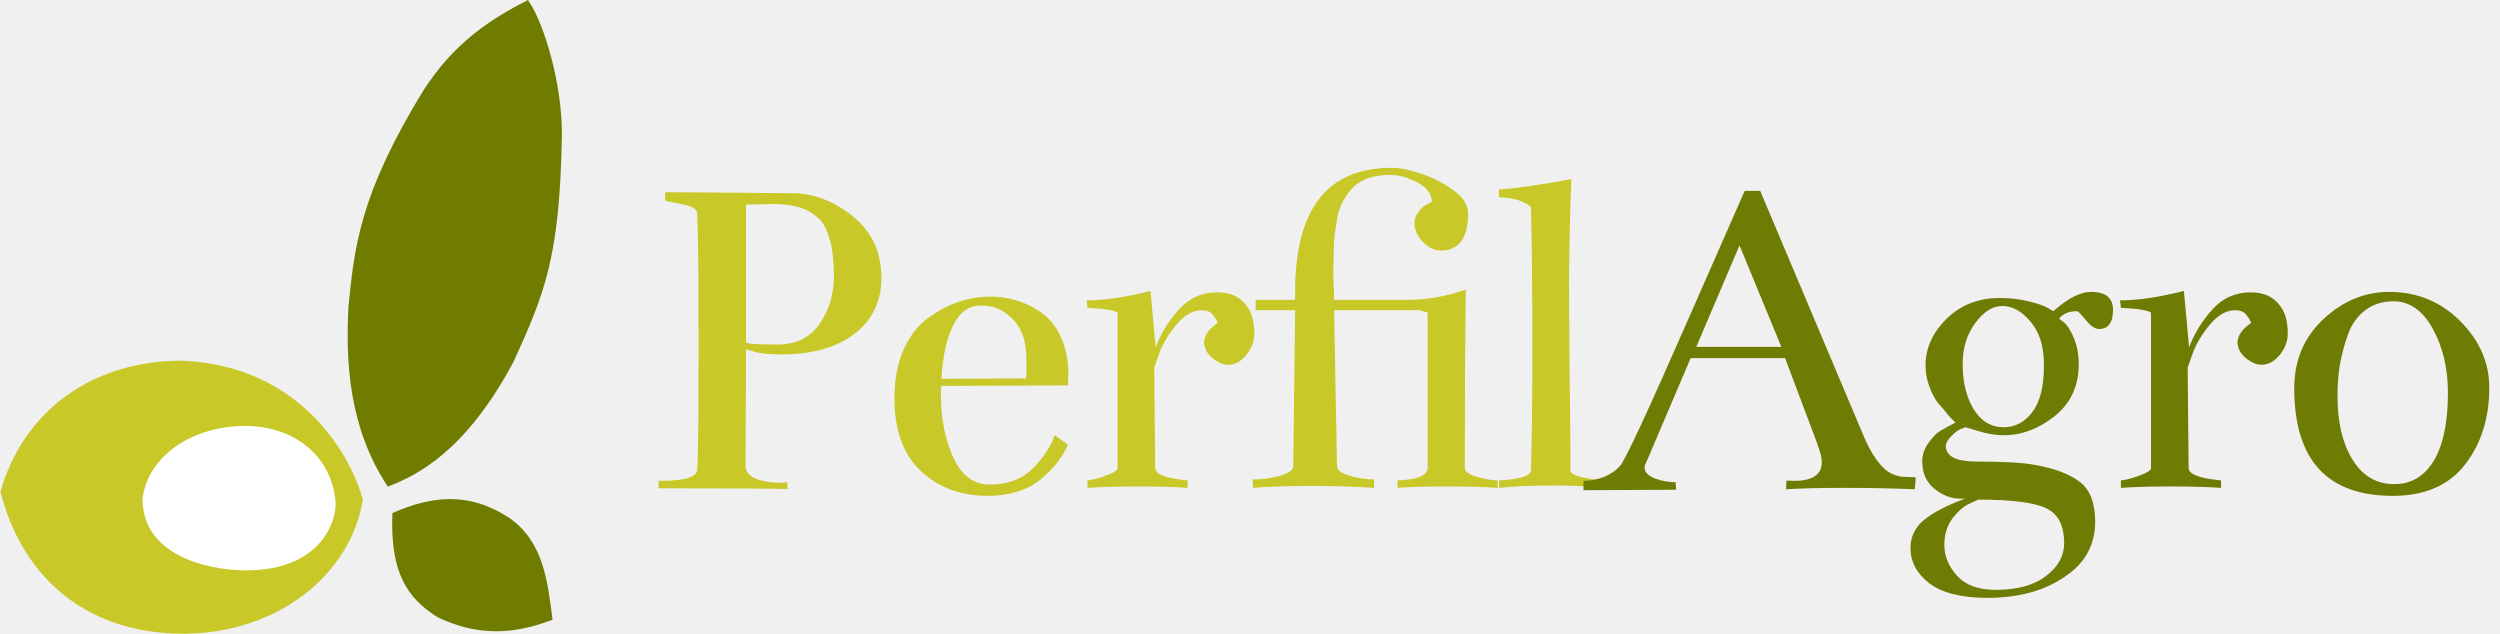
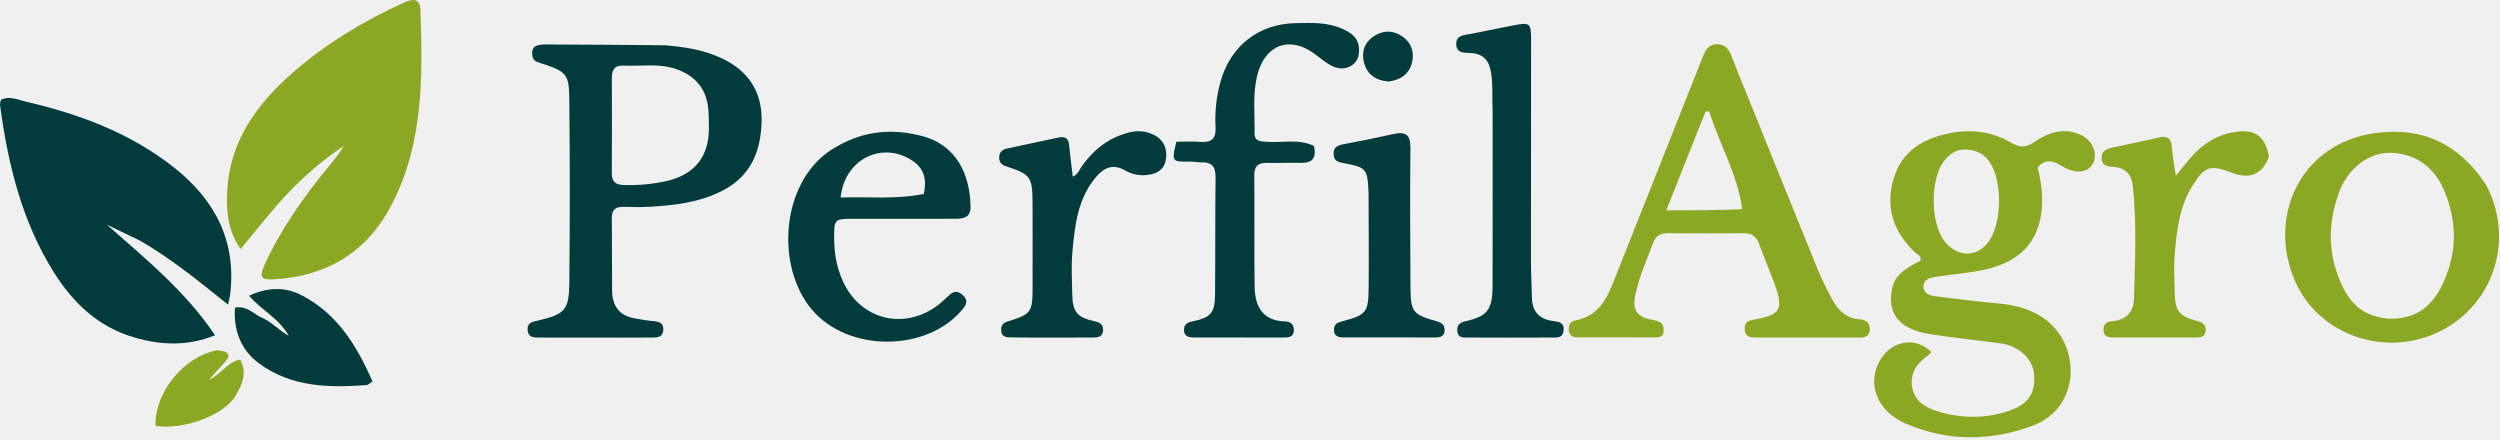
- <svg xmlns="http://www.w3.org/2000/svg" width="2134" height="541" viewBox="0 0 2134 541" fill="none">
-   <path d="M331.625 413.518C299.439 364.242 296.576 309.335 298.941 262.225C303.929 211.909 308.274 166.597 362.901 77.719C379.653 52.365 401.418 26.562 450.143 2C462.698 20.295 478.444 71.327 478.126 115.579C476.227 220.216 463.362 249.976 436.974 308.169C396.169 384.518 355.136 404.246 331.625 413.518Z" fill="#6F7C00" stroke="#6F7C00" stroke-width="3.063" />
-   <path d="M336.443 438.961C368.122 425.275 399.648 420.636 434.215 443.617C462.503 463.445 465.917 496.833 470.006 528.003C437.319 540.26 407.641 541.325 374.563 525.675C348.601 509.541 334.674 488.13 336.443 438.961Z" fill="#6F7C00" stroke="#6F7C00" stroke-width="3.063" />
-   <path d="M308.169 426.686C299.424 393.618 258.645 313.616 155.085 309.403C79.986 309.441 21.602 351.352 2 419.69C18.659 485.829 68.517 538.916 155.908 539.442C237.451 539.366 298.027 488.452 308.169 426.686Z" fill="#C8C828" stroke="#C8C828" stroke-width="3.063" />
-   <path d="M207.759 362.078C245.782 361.362 281.749 382.657 287.593 424.629C290.695 438.936 280.019 488.911 208.582 488.414C174.355 487.842 120.429 474.597 120.105 425.863C124.922 387.284 164.111 362.553 207.759 362.078Z" fill="white" stroke="#C8C828" stroke-width="3.063" />
-   <path d="M752.347 237.126C752.347 257.184 744.725 273.096 729.481 284.863C714.237 296.631 693.377 302.514 666.901 302.514C657.541 302.514 650.186 301.846 644.837 300.508L636.814 298.102L636.413 397.588C636.413 402.402 639.221 406.012 644.837 408.419C650.454 410.826 657.273 412.029 665.296 412.029C667.436 412.029 669.709 411.895 672.116 411.628V417.645C672.116 417.11 635.477 416.843 562.2 416.843V410.425C562.2 410.425 562.868 410.425 564.206 410.425C584.263 410.425 594.56 407.349 595.094 401.198C595.897 393.175 596.298 358.275 596.298 296.497C596.298 234.452 595.897 196.209 595.094 181.767C594.827 178.29 590.281 175.75 581.455 174.145L567.816 171.337V164.116C583.595 164.116 603.92 164.25 628.791 164.517C653.663 164.785 669.442 164.919 676.127 164.919C694.313 164.919 711.563 171.471 727.876 184.575C744.19 197.679 752.347 215.196 752.347 237.126ZM711.83 237.126C711.83 228.836 711.429 221.882 710.627 216.266C710.092 210.383 708.621 204.365 706.214 198.214C704.075 192.063 700.33 187.116 694.982 183.372C689.9 179.36 683.348 176.686 675.325 175.349C670.779 174.546 665.163 174.145 658.477 174.145C656.07 174.145 652.459 174.279 647.646 174.546C642.832 174.546 639.221 174.546 636.814 174.546V292.084C636.814 293.421 645.774 294.09 663.692 294.09C679.203 294.09 690.97 288.474 698.993 277.242C707.284 265.742 711.563 252.37 711.83 237.126ZM803.614 323.374L875.822 322.973C876.089 318.427 876.223 314.148 876.223 310.136C876.223 301.846 875.554 295.16 874.217 290.078C872.078 281.521 867.665 274.567 860.979 269.219C854.561 263.602 846.538 260.794 836.91 260.794C827.015 260.794 819.259 266.41 813.643 277.643C808.027 288.875 804.684 304.119 803.614 323.374ZM803.213 329.392V338.217C803.213 357.472 806.69 374.856 813.643 390.367C820.864 405.878 831.16 413.634 844.532 413.634C860.043 413.634 872.345 409.087 881.438 399.995C890.531 390.902 896.815 381.408 900.292 371.513L911.524 379.536C907.513 389.698 899.757 399.593 888.258 409.221C876.758 418.581 861.648 423.262 842.927 423.262C820.195 423.262 801.207 416.174 785.963 402C770.987 387.826 763.499 367.234 763.499 340.223C763.499 324.444 766.039 310.671 771.121 298.904C776.469 286.869 783.423 277.776 791.981 271.625C800.806 265.207 809.631 260.527 818.457 257.585C827.282 254.643 836.375 253.172 845.735 253.172C860.177 253.172 873.549 257.05 885.851 264.806C898.42 272.561 906.577 285.131 910.321 302.514C911.391 307.863 911.926 313.212 911.926 318.56C911.926 321.502 911.792 324.979 911.524 328.99L803.213 329.392ZM1039.01 249.562C1049.17 249.562 1056.93 252.637 1062.28 258.789C1067.89 264.672 1070.7 273.23 1070.7 284.462C1070.7 291.148 1068.43 297.299 1063.88 302.915C1059.34 308.532 1054.12 311.34 1048.24 311.34C1043.96 311.34 1039.55 309.468 1035 305.723C1030.45 301.979 1028.05 297.567 1027.78 292.485C1027.78 286.602 1031.66 280.986 1039.41 275.637C1038.61 273.23 1037.14 270.823 1035 268.416C1033.13 266.009 1030.05 264.806 1025.77 264.806C1018.28 264.806 1011.06 268.951 1004.11 277.242C997.425 285.265 992.611 293.288 989.669 301.311L985.256 313.747L986.059 399.593C986.326 404.942 995.553 408.419 1013.74 410.023V416.442C1002.51 415.64 987.931 415.238 970.013 415.238C953.164 415.238 939.258 415.64 928.293 416.442V410.023C932.304 409.756 937.519 408.419 943.938 406.012C950.624 403.605 953.967 401.465 953.967 399.593V266.812C950.49 264.672 941.932 263.335 928.293 262.8L927.49 256.382C942.734 256.382 960.92 253.707 982.047 248.359L986.46 296.497C990.739 284.997 997.291 274.3 1006.12 264.405C1014.94 254.51 1025.91 249.562 1039.01 249.562ZM1253.15 182.168C1253.15 203.296 1245.39 213.859 1229.88 213.859C1224.53 213.859 1219.45 211.452 1214.64 206.639C1209.82 201.557 1207.42 196.209 1207.42 190.592C1207.42 187.116 1208.62 183.773 1211.03 180.564C1213.43 177.354 1215.97 175.215 1218.65 174.145L1222.26 172.139C1221.99 165.453 1217.85 159.971 1209.82 155.692C1201.8 151.413 1194.04 149.274 1186.56 149.274C1179.6 149.274 1173.45 150.21 1168.1 152.082C1162.75 153.954 1158.47 156.494 1155.27 159.704C1152.06 162.913 1149.25 166.657 1146.84 170.936C1144.43 175.215 1142.7 179.895 1141.63 184.976C1140.82 190.058 1140.02 195.273 1139.22 200.621C1138.68 205.97 1138.42 211.319 1138.42 216.667C1138.42 222.016 1138.28 227.097 1138.02 231.911C1138.02 234.318 1138.15 238.062 1138.42 243.144C1138.68 247.957 1138.82 252.236 1138.82 255.98H1200.6C1217.98 255.98 1234.83 253.039 1251.14 247.155C1250.61 293.421 1250.34 344.368 1250.34 399.995C1250.61 402.669 1254.22 405.076 1261.17 407.215C1268.12 409.087 1273.87 410.023 1278.42 410.023V416.442C1267.45 415.64 1252.88 415.238 1234.69 415.238C1217.31 415.238 1203.4 415.64 1192.97 416.442V410.023C1209.29 409.489 1217.85 406.146 1218.65 399.995V266.812C1214.9 265.742 1212.63 265.073 1211.83 264.806H1138.82L1141.23 397.588C1141.23 401.064 1144.7 403.872 1151.66 406.012C1158.88 408.151 1165.96 409.221 1172.92 409.221V416.442C1157.14 415.372 1139.22 414.837 1119.16 414.837C1099.1 414.837 1082.52 415.372 1069.42 416.442V409.221C1077.98 409.221 1085.87 408.151 1093.09 406.012C1100.31 403.605 1103.92 401.064 1103.92 398.39L1105.52 264.806H1071.83V255.98H1105.52C1105.52 253.841 1105.52 251.568 1105.52 249.161C1105.52 178.558 1132.93 143.256 1187.76 143.256C1195.25 143.256 1203.8 144.995 1213.43 148.471C1223.33 151.68 1232.42 156.361 1240.71 162.512C1249 168.395 1253.15 174.947 1253.15 182.168ZM1341.32 152.884C1340.25 178.558 1339.58 207.441 1339.31 239.533C1339.31 252.37 1339.45 276.439 1339.72 311.741C1340.25 346.775 1340.52 376.728 1340.52 401.599C1341.05 404.274 1344.66 406.279 1351.35 407.617C1358.04 408.954 1363.65 409.756 1368.2 410.023V416.442C1356.43 415.105 1342.39 414.436 1326.08 414.436C1307.09 414.436 1291.58 415.105 1279.54 416.442V410.023C1297.19 409.221 1306.29 406.413 1306.82 401.599C1307.62 376.193 1308.02 341.025 1308.02 296.096C1308.02 248.225 1307.62 208.377 1306.82 176.552C1300.14 171.203 1291.04 168.529 1279.54 168.529V161.709C1293.72 160.907 1314.31 157.965 1341.32 152.884Z" fill="#C8C828" />
-   <path d="M1523.77 305.723H1443.13L1405.02 395.181C1404.22 396.518 1403.82 397.855 1403.82 399.192C1403.82 402.936 1406.76 406.012 1412.65 408.419C1418.53 410.558 1424.41 411.628 1430.3 411.628L1430.7 418.047L1351.67 418.448V410.425C1351.94 410.425 1352.21 410.425 1352.47 410.425C1357.55 410.425 1363.04 409.355 1368.92 407.215C1374.8 404.808 1379.48 401.599 1382.96 397.588C1387.51 392.239 1406.36 351.722 1439.52 276.038L1489.27 162.913H1502.5L1590.36 371.112C1597.84 389.03 1606 400.128 1614.83 404.407C1617.23 405.477 1619.77 406.279 1622.45 406.814C1625.12 407.082 1627.66 407.215 1630.07 407.215C1632.48 407.215 1634.22 407.349 1635.29 407.617L1634.48 417.645C1616.57 416.843 1596.37 416.442 1573.91 416.442C1553.58 416.442 1537.14 416.843 1524.57 417.645L1524.97 410.023C1524.97 410.291 1527.38 410.425 1532.19 410.425C1541.82 410.425 1548.5 408.151 1552.25 403.605C1554.12 401.465 1555.06 398.524 1555.06 394.78C1555.06 391.303 1554.25 387.425 1552.65 383.146L1550.64 377.129L1523.77 305.723ZM1447.95 296.096H1520.56L1484.85 209.447L1447.95 296.096ZM1791.66 280.852C1788.45 280.852 1784.7 278.311 1780.42 273.23C1776.41 268.149 1773.87 265.608 1772.8 265.608C1766.12 265.608 1761.03 267.748 1757.56 272.027L1762.37 275.637C1765.05 278.044 1767.72 282.457 1770.39 288.875C1773.07 295.293 1774.41 302.648 1774.41 310.938C1774.41 329.659 1767.45 344.502 1753.55 355.467C1739.91 366.164 1725.6 371.513 1710.62 371.513C1703.4 371.513 1696.05 370.309 1688.56 367.902L1677.73 364.693L1673.32 366.298C1670.64 367.635 1667.97 369.774 1665.29 372.716C1662.62 375.391 1661.15 378.065 1660.88 380.739C1661.15 389.565 1669.84 393.977 1686.95 393.977C1710.49 393.977 1727.07 394.913 1736.7 396.785C1753.55 399.727 1766.38 404.541 1775.21 411.227C1784.03 417.913 1788.45 429.279 1788.45 445.325C1788.45 465.383 1779.62 481.161 1761.97 492.661C1744.59 504.428 1722.79 510.312 1696.58 510.312C1674.39 510.312 1657.8 506.167 1646.84 497.876C1636.14 489.586 1630.79 479.557 1630.79 467.79C1630.79 458.162 1634.67 450.139 1642.43 443.72C1650.45 437.302 1662.08 431.285 1677.33 425.668C1677.06 425.668 1676.39 425.668 1675.32 425.668C1674.25 425.668 1673.58 425.668 1673.32 425.668C1665.56 425.668 1658.21 422.86 1651.25 417.244C1644.3 411.628 1640.82 403.739 1640.82 393.576C1640.82 388.227 1642.56 383.146 1646.04 378.332C1649.51 373.251 1652.86 369.774 1656.07 367.902C1659.54 365.763 1663.96 363.356 1669.3 360.682C1668.23 359.879 1666.23 357.873 1663.29 354.664C1660.61 351.188 1657.67 347.711 1654.46 344.234C1651.52 340.49 1648.98 335.676 1646.84 329.793C1644.7 323.909 1643.63 318.026 1643.63 312.142C1643.63 297.166 1649.65 283.794 1661.68 272.027C1673.72 260.259 1688.83 254.376 1707.01 254.376C1715.84 254.376 1723.99 255.312 1731.48 257.184C1739.24 259.056 1744.72 260.928 1747.93 262.8L1752.74 265.608C1765.05 254.643 1775.74 249.161 1784.84 249.161C1797.41 249.161 1803.69 254.242 1803.69 264.405C1803.69 275.37 1799.68 280.852 1791.66 280.852ZM1744.72 311.741C1744.72 295.962 1740.98 283.66 1733.49 274.835C1726 265.742 1717.84 261.195 1709.02 261.195C1700.99 261.195 1693.37 266.009 1686.15 275.637C1678.93 285.265 1675.32 297.032 1675.32 310.938C1675.32 325.915 1678.4 338.618 1684.55 349.048C1690.97 359.478 1699.52 364.693 1710.22 364.693C1720.12 364.693 1728.27 360.414 1734.69 351.856C1741.38 343.298 1744.72 329.926 1744.72 311.741ZM1761.97 463.778C1761.97 448.534 1756.76 438.505 1746.33 433.692C1736.16 428.878 1716.91 426.471 1688.56 426.471L1681.74 429.68C1676.93 431.552 1671.98 435.697 1666.9 442.116C1662.08 448.534 1659.68 456.156 1659.68 464.981C1659.68 474.609 1663.29 483.435 1670.51 491.458C1677.73 499.481 1688.69 503.492 1703.4 503.492C1722.12 503.492 1736.56 499.481 1746.73 491.458C1756.89 483.702 1761.97 474.475 1761.97 463.778ZM1921.15 249.562C1931.31 249.562 1939.07 252.637 1944.41 258.789C1950.03 264.672 1952.84 273.23 1952.84 284.462C1952.84 291.148 1950.57 297.299 1946.02 302.915C1941.47 308.532 1936.26 311.34 1930.37 311.34C1926.1 311.34 1921.68 309.468 1917.14 305.723C1912.59 301.979 1910.18 297.567 1909.92 292.485C1909.92 286.602 1913.79 280.986 1921.55 275.637C1920.75 273.23 1919.28 270.823 1917.14 268.416C1915.26 266.009 1912.19 264.806 1907.91 264.806C1900.42 264.806 1893.2 268.951 1886.25 277.242C1879.56 285.265 1874.75 293.288 1871.81 301.311L1867.39 313.747L1868.2 399.593C1868.46 404.942 1877.69 408.419 1895.88 410.023V416.442C1884.64 415.64 1870.07 415.238 1852.15 415.238C1835.3 415.238 1821.39 415.64 1810.43 416.442V410.023C1814.44 409.756 1819.66 408.419 1826.07 406.012C1832.76 403.605 1836.1 401.465 1836.1 399.593V266.812C1832.63 264.672 1824.07 263.335 1810.43 262.8L1809.63 256.382C1824.87 256.382 1843.06 253.707 1864.18 248.359L1868.6 296.497C1872.88 284.997 1879.43 274.3 1888.25 264.405C1897.08 254.51 1908.04 249.562 1921.15 249.562ZM2043.82 413.233C2058.26 413.233 2069.49 406.547 2077.52 393.175C2085.54 379.803 2089.55 360.548 2089.55 335.409C2089.55 314.549 2085.27 296.363 2076.72 280.852C2068.16 265.073 2056.93 257.184 2043.02 257.184C2033.66 257.184 2025.64 259.725 2018.95 264.806C2012.26 269.887 2007.32 276.84 2004.11 285.666C2001.16 294.224 1998.89 302.782 1997.29 311.34C1995.95 319.898 1995.28 328.857 1995.28 338.217C1995.28 360.414 1999.56 378.466 2008.12 392.373C2016.68 406.279 2028.58 413.233 2043.82 413.233ZM2039.41 249.161C2063.21 249.161 2083.4 257.451 2099.98 274.032C2116.56 290.613 2124.85 309.601 2124.85 330.996C2124.85 356.937 2117.9 378.867 2103.99 396.785C2090.09 414.436 2069.63 423.262 2042.62 423.262C1986.46 423.262 1958.37 392.64 1958.37 331.397C1958.37 307.596 1966.67 287.939 1983.25 272.428C1999.83 256.916 2018.55 249.161 2039.41 249.161Z" fill="#6E7C03" />
+ <svg xmlns="http://www.w3.org/2000/svg" width="864" height="152" viewBox="0 0 864 152" fill="none">
+   <path d="M48.349 83.149C44.343 81.187 40.65 79.418 36.956 77.649C50.26 89.459 64.041 100.53 74.315 115.879C64.615 119.764 55.487 119.266 46.396 116.62C34.084 113.036 25.349 104.818 18.684 94.222C7.548 76.516 2.751 56.731 0.014 36.303C-0.067 35.701 0.234 35.049 0.351 34.448C3.383 33.063 6.106 34.479 8.741 35.087C27.391 39.386 45.096 45.958 60.284 58.005C74.415 69.214 81.808 83.502 79.517 101.957C79.42 102.737 79.201 103.502 78.825 105.287C68.759 97.237 59.295 89.444 48.349 83.149Z" fill="#023B3B" />
+   <path d="M92.561 74.663C89.407 78.451 86.5 81.981 83.141 86.058C78.684 79.583 78.208 72.98 78.492 66.449C79.246 49.078 88.584 36.151 101.085 25.192C112.549 15.143 125.496 7.328 139.357 0.997C142.426 -0.405 145.155 -0.919 145.308 3.509C146.101 26.371 146.378 49.201 135.556 70.365C127.069 86.963 113.264 95.417 94.819 96.522C90.141 96.802 89.486 95.789 91.516 91.347C97.301 78.684 105.352 67.49 114.175 56.808C115.854 54.775 117.499 52.715 118.868 50.386C108.925 57.046 100.319 65.128 92.561 74.663Z" fill="#8AA823" />
+   <path d="M704.211 57.827C705.749 64.03 706.375 70.067 705.066 75.955C702.644 86.853 694.482 91.573 684.338 93.515C679.286 94.483 674.125 94.874 669.036 95.668C667.075 95.974 664.761 96.478 664.752 99.027C664.744 101.607 667.163 102.156 669.053 102.407C676.449 103.392 683.867 104.237 691.295 104.944C703.425 106.097 711.666 111.854 714.603 121.44C717.856 132.061 713.224 143.034 702.906 146.955C688.211 152.54 673.213 152.653 658.637 146.405C648.626 142.114 645.042 132.461 649.79 124.426C653.805 117.632 662.173 116.233 667.438 121.654C667.007 122.106 666.632 122.651 666.124 123.006C662.443 125.577 660.115 129.024 660.788 133.558C661.505 138.395 665.155 140.79 669.562 142.14C677.749 144.649 685.964 144.754 694.096 142.046C701.122 139.707 703.623 135.812 702.924 128.948C702.416 123.962 697.575 119.513 691.557 118.693C683.323 117.571 675.04 116.77 666.84 115.449C656.356 113.76 652.122 108.367 653.916 99.689C655.043 94.24 659.68 92.33 663.75 90.037C664.028 88.327 662.661 88.004 661.874 87.26C654.319 80.121 651.406 71.546 654.524 61.48C657.474 51.955 664.906 47.751 674.153 45.971C681.664 44.526 688.818 45.589 695.342 49.469C698.284 51.219 700.447 50.871 703.058 49.078C707.608 45.954 712.528 44.185 718.126 46.192C722.817 47.874 725.262 52.657 723.345 56.472C721.785 59.577 717.439 60.226 713.209 57.726C710.19 55.942 707.353 54.291 704.211 57.827ZM678.846 51.641C675.774 51.793 673.537 53.393 671.766 55.762C667.036 62.091 667.151 77.109 671.965 83.303C676.458 89.085 683.536 89.06 687.47 83.248C691.926 76.663 692.039 62.419 687.624 55.973C685.718 53.19 683.027 51.711 678.846 51.641Z" fill="#8AA823" />
+   <path d="M229.663 15.643C236.788 16.194 243.311 17.264 249.447 20.151C258.503 24.411 263.328 31.567 263.214 41.48C263.094 51.846 259.702 60.752 249.726 65.873C241.826 69.929 233.275 70.987 224.598 71.447C221.608 71.606 218.6 71.59 215.606 71.478C212.65 71.367 211.391 72.563 211.434 75.585C211.552 83.911 211.445 92.24 211.544 100.566C211.605 105.702 214.017 109.099 219.295 110.028C221.421 110.402 223.555 110.783 225.702 110.968C227.73 111.142 229.377 111.524 229.233 114.071C229.104 116.359 227.485 116.641 225.713 116.653C221.716 116.682 217.719 116.687 213.722 116.687C204.728 116.686 195.735 116.685 186.741 116.662C184.735 116.656 182.482 116.839 182.336 113.929C182.21 111.444 184.071 111.215 185.966 110.771C195.239 108.602 196.668 107.201 196.763 97.668C196.972 76.685 196.969 55.697 196.76 34.715C196.666 25.31 195.953 24.744 186.138 21.58C184.272 20.979 183.919 19.89 183.916 18.263C183.912 16.642 184.767 15.824 186.265 15.564C186.919 15.45 187.588 15.359 188.249 15.362C201.903 15.425 215.557 15.502 229.663 15.643ZM215.224 22.668C212.006 22.595 211.443 24.62 211.452 27.266C211.489 38.077 211.519 48.888 211.436 59.698C211.414 62.643 212.548 63.853 215.532 63.944C220.558 64.096 225.55 63.656 230.383 62.556C237.909 60.844 243.351 56.47 244.678 48.43C245.186 45.348 244.998 42.123 244.881 38.972C244.59 31.097 240.522 26.01 232.969 23.643C227.422 21.905 221.74 22.935 215.224 22.668Z" fill="#023B3B" />
+   <path d="M604.35 34.223C612.433 54.167 620.311 73.783 628.298 93.354C629.739 96.888 631.512 100.303 633.338 103.66C635.33 107.321 638.112 110.016 642.624 110.355C644.839 110.521 646.485 111.537 646.173 114.178C645.867 116.777 643.843 116.652 642.02 116.655C630.357 116.68 618.695 116.67 607.032 116.657C604.927 116.655 602.986 116.497 602.947 113.577C602.913 110.983 604.664 110.75 606.542 110.403C615.222 108.798 616.384 106.937 613.496 98.722C611.786 93.856 609.698 89.123 607.918 84.28C606.994 81.765 605.501 80.572 602.727 80.601C593.898 80.695 585.067 80.655 576.237 80.601C573.748 80.585 572.204 81.598 571.318 83.958C569.042 90.024 566.358 95.918 565.086 102.358C564.183 106.928 565.733 109.397 570.143 110.349C571.28 110.595 572.474 110.768 573.508 111.258C574.908 111.922 575.017 113.361 574.932 114.716C574.837 116.226 573.676 116.596 572.452 116.599C563.29 116.62 554.127 116.613 544.965 116.579C543.484 116.573 542.4 115.899 542.183 114.287C541.952 112.57 542.625 111.081 544.271 110.784C553.635 109.091 556.036 101.392 558.936 94.093C568.771 69.336 578.609 44.58 588.414 19.812C589.379 17.374 590.363 15.206 593.562 15.29C596.695 15.373 597.708 17.506 598.644 19.959C600.425 24.624 602.33 29.241 604.35 34.223ZM602.109 72.293C600.506 60.23 594.235 49.856 590.716 38.486C590.289 38.505 589.862 38.526 589.435 38.545C585.017 49.659 580.6 60.773 575.862 72.691C585.282 72.691 593.374 72.691 602.109 72.293Z" fill="#8AA823" />
+   <path d="M859.04 63.618C869.151 82.321 862.157 104.842 843.573 114.336C825.164 123.74 801.896 116.337 793.392 97.632C783.309 75.454 794.707 49.637 820.819 45.993C837.124 43.718 849.732 49.712 859.04 63.618ZM824.935 110.083C833.796 110.704 839.976 106.628 843.822 98.923C849.089 88.372 849.37 77.424 845.029 66.588C841.761 58.431 835.627 53.194 826.526 52.804C818.823 52.474 811.311 58.189 808.258 66.755C804.245 78.017 804.479 89.235 810.134 100.051C813.105 105.734 817.574 109.316 824.935 110.083Z" fill="#8AA823" />
+   <path d="M454.111 50.441C455.095 54.83 453.324 56.391 449.449 56.286C445.623 56.182 441.79 56.386 437.964 56.289C434.856 56.21 433.452 57.344 433.484 60.654C433.605 73.474 433.408 86.297 433.602 99.114C433.709 106.141 436.528 110.867 444.059 111.078C446.003 111.132 447.223 112.097 447.156 114.175C447.079 116.54 445.293 116.641 443.586 116.644C433.263 116.662 422.94 116.65 412.618 116.634C410.827 116.631 409.193 116.298 409.182 114.005C409.172 111.875 410.604 111.38 412.426 110.998C418.438 109.736 419.863 108.102 419.925 101.848C420.059 88.363 419.939 74.875 420.1 61.39C420.142 57.879 419.043 56.021 415.343 56.105C413.855 56.139 412.36 55.82 410.872 55.85C405.055 55.968 404.87 55.732 406.557 48.986C409.217 48.986 412.03 48.808 414.81 49.03C418.621 49.334 420.302 48.026 420.094 43.98C419.82 38.652 420.362 33.348 421.824 28.171C425.316 15.809 435.024 8.228 447.803 7.993C453.29 7.892 458.8 7.625 464.006 9.995C467.045 11.378 469.524 13.113 469.673 16.847C469.772 19.343 469.133 21.57 466.834 22.81C463.609 24.55 460.715 23.33 458.016 21.387C456.8 20.513 455.624 19.584 454.424 18.687C445.901 12.311 437.367 15.282 434.614 25.626C432.828 32.336 433.701 39.203 433.574 46.008C433.519 48.934 435.625 48.82 437.712 48.998C443.112 49.459 448.644 47.841 454.111 50.441Z" fill="#023B3B" />
+   <path d="M289.51 50.467C298.852 45.144 308.432 44.426 318.318 46.919C330.821 50.074 335.256 60.637 335.423 71.463C335.482 75.278 332.864 75.606 329.991 75.605C318.332 75.602 306.672 75.603 295.013 75.609C288.26 75.612 288.252 75.725 288.289 82.692C288.317 87.768 289.219 92.583 291.319 97.224C297.102 110.004 311.444 114.129 323.089 106.226C324.865 105.02 326.449 103.506 328.016 102.022C329.677 100.45 331.149 100.5 332.789 102.049C334.52 103.684 334.171 105.024 332.77 106.748C320.636 121.678 293.367 121.878 280.727 107.159C267.438 91.685 269.892 60.848 289.51 50.467ZM319.247 67.025C320.532 61.328 318.997 57.559 314.304 54.889C303.953 49 291.771 55.487 290.521 68.264C299.939 67.9 309.283 69.037 319.247 67.025Z" fill="#023B3B" />
+   <path d="M515.847 38.339C515.645 33.704 515.985 29.575 515.354 25.408C514.673 20.909 512.731 18.482 508.021 18.314C505.999 18.242 503.295 18.421 503.277 15.216C503.261 12.175 505.759 12.19 507.877 11.781C512.767 10.839 517.646 9.842 522.532 8.876C529.001 7.598 529.152 7.744 529.145 14.55C529.116 39.677 529.081 64.803 529.093 89.93C529.095 94.252 529.356 98.573 529.424 102.895C529.498 107.68 531.996 110.286 536.602 110.924C538.719 111.217 540.718 111.424 540.364 114.321C540.037 116.995 537.908 116.646 536.155 116.655C526.67 116.7 517.185 116.698 507.7 116.655C505.947 116.647 503.787 117.019 503.639 114.241C503.53 112.207 504.624 111.443 506.572 110.996C514.102 109.269 515.801 107.054 515.828 98.739C515.893 78.771 515.848 58.803 515.847 38.339Z" fill="#023B3B" />
+   <path d="M784.147 54.112C781.991 60.26 777.507 62.087 771.336 59.706C763.832 56.809 761.907 57.398 757.597 64.397C753.274 71.417 752.296 79.4 751.62 87.365C751.241 91.831 751.472 96.358 751.568 100.855C751.711 107.543 753.011 109.264 759.405 110.955C761.306 111.457 762.428 112.199 762.291 114.269C762.156 116.297 760.703 116.633 759.117 116.636C749.453 116.657 739.789 116.653 730.126 116.625C728.544 116.62 727.116 116.308 726.991 114.243C726.865 112.158 727.829 111.155 729.861 111.019C734.638 110.699 737.353 107.929 737.486 103.361C737.863 90.399 738.499 77.427 737.125 64.467C736.657 60.054 734.403 57.854 730.078 57.65C728.052 57.555 726.359 57.043 726.295 54.644C726.235 52.382 727.743 51.507 729.738 51.085C735.269 49.917 740.794 48.724 746.306 47.473C749.038 46.853 750.345 47.73 750.567 50.631C750.805 53.745 751.403 56.832 751.963 60.761C753.767 58.528 755.137 56.789 756.552 55.088C760.863 49.904 766.176 46.455 772.982 45.527C779.392 44.653 782.864 47.155 784.147 54.112Z" fill="#8AA823" />
+   <path d="M357.217 116.678C354.058 116.649 351.395 116.651 348.734 116.579C347.281 116.539 346.138 116.039 346.019 114.31C345.901 112.585 346.499 111.631 348.307 111.076C356.338 108.612 356.844 107.867 356.855 99.678C356.868 89.857 356.888 80.036 356.847 70.215C356.808 61.078 356.22 60.271 347.649 57.455C346.175 56.971 345.395 56.106 345.326 54.616C345.243 52.853 346.211 51.736 347.839 51.375C353.841 50.047 359.867 48.824 365.875 47.523C368.2 47.02 369.287 47.892 369.502 50.259C369.815 53.727 370.294 57.18 370.751 61.055C372.593 60.262 373.06 58.577 373.94 57.35C378.056 51.605 383.291 47.508 390.256 45.758C393.142 45.033 395.933 45.256 398.539 46.494C402.137 48.204 403.543 51.362 402.926 55.156C402.324 58.856 399.519 60.219 396.052 60.508C393.481 60.722 391.057 60.18 388.849 58.906C384.767 56.551 381.662 57.792 378.804 61.154C372.478 68.597 371.485 77.742 370.636 86.845C370.174 91.796 370.472 96.827 370.574 101.818C370.696 107.766 372.3 109.726 378.153 110.995C380.025 111.401 381.325 112.012 381.232 114.124C381.13 116.43 379.44 116.65 377.688 116.656C371.029 116.678 364.371 116.673 357.217 116.678Z" fill="#023B3B" />
+   <path d="M472.973 66.598C472.595 58.239 472.291 57.877 464.219 56.348C462.475 56.018 460.99 55.62 460.898 53.401C460.8 51.067 461.993 50.276 464.129 49.883C470.01 48.802 475.867 47.578 481.706 46.29C485.744 45.4 487.483 46.563 487.441 51.005C487.288 67.149 487.34 83.295 487.465 99.439C487.53 107.852 488.305 108.726 496.575 111.049C498.264 111.524 499.262 112.27 499.266 114.049C499.27 116.011 497.981 116.622 496.31 116.624C485.492 116.635 474.674 116.625 463.856 116.594C462.129 116.589 461.009 115.838 461.033 113.903C461.056 112.026 462.194 111.487 463.836 111.05C472.223 108.82 472.919 108.024 473.001 99.517C473.105 88.7 473.003 77.88 472.973 66.598Z" fill="#023B3B" />
+   <path d="M89.925 109.542C93.572 110.961 95.878 113.766 99.817 116.074C96.296 109.824 90.396 107.268 86.06 102.205C92.593 99.223 98.449 99.078 104.201 102.027C116.627 108.396 123.288 119.502 128.736 131.79C127.815 132.404 127.296 133.043 126.732 133.084C113.631 134.051 100.647 133.805 89.521 125.587C83.27 120.971 80.689 114.293 81.189 106.339C84.913 105.585 87.096 107.928 89.925 109.542Z" fill="#023B3B" />
+   <path d="M75.121 121.055C79.197 121.381 80.141 122.72 77.307 125.622C75.806 127.158 74.431 128.816 72.212 131.299C76.697 129.164 78.515 125.094 83 124.297C85.577 128.959 83.625 133.051 81.376 136.801C77.28 143.632 63.467 148.647 53.759 147.185C53.27 135.868 63.57 123.023 75.121 121.055Z" fill="#8AA823" />
+   <path d="M480.078 28.163C474.903 27.846 471.981 25.258 471.194 20.6C470.582 16.978 472.168 14.019 475.288 12.204C478.585 10.286 481.986 10.543 485.062 12.895C487.661 14.883 488.646 17.701 488.144 20.812C487.457 25.066 484.692 27.444 480.078 28.163Z" fill="#023B3B" />
</svg>
